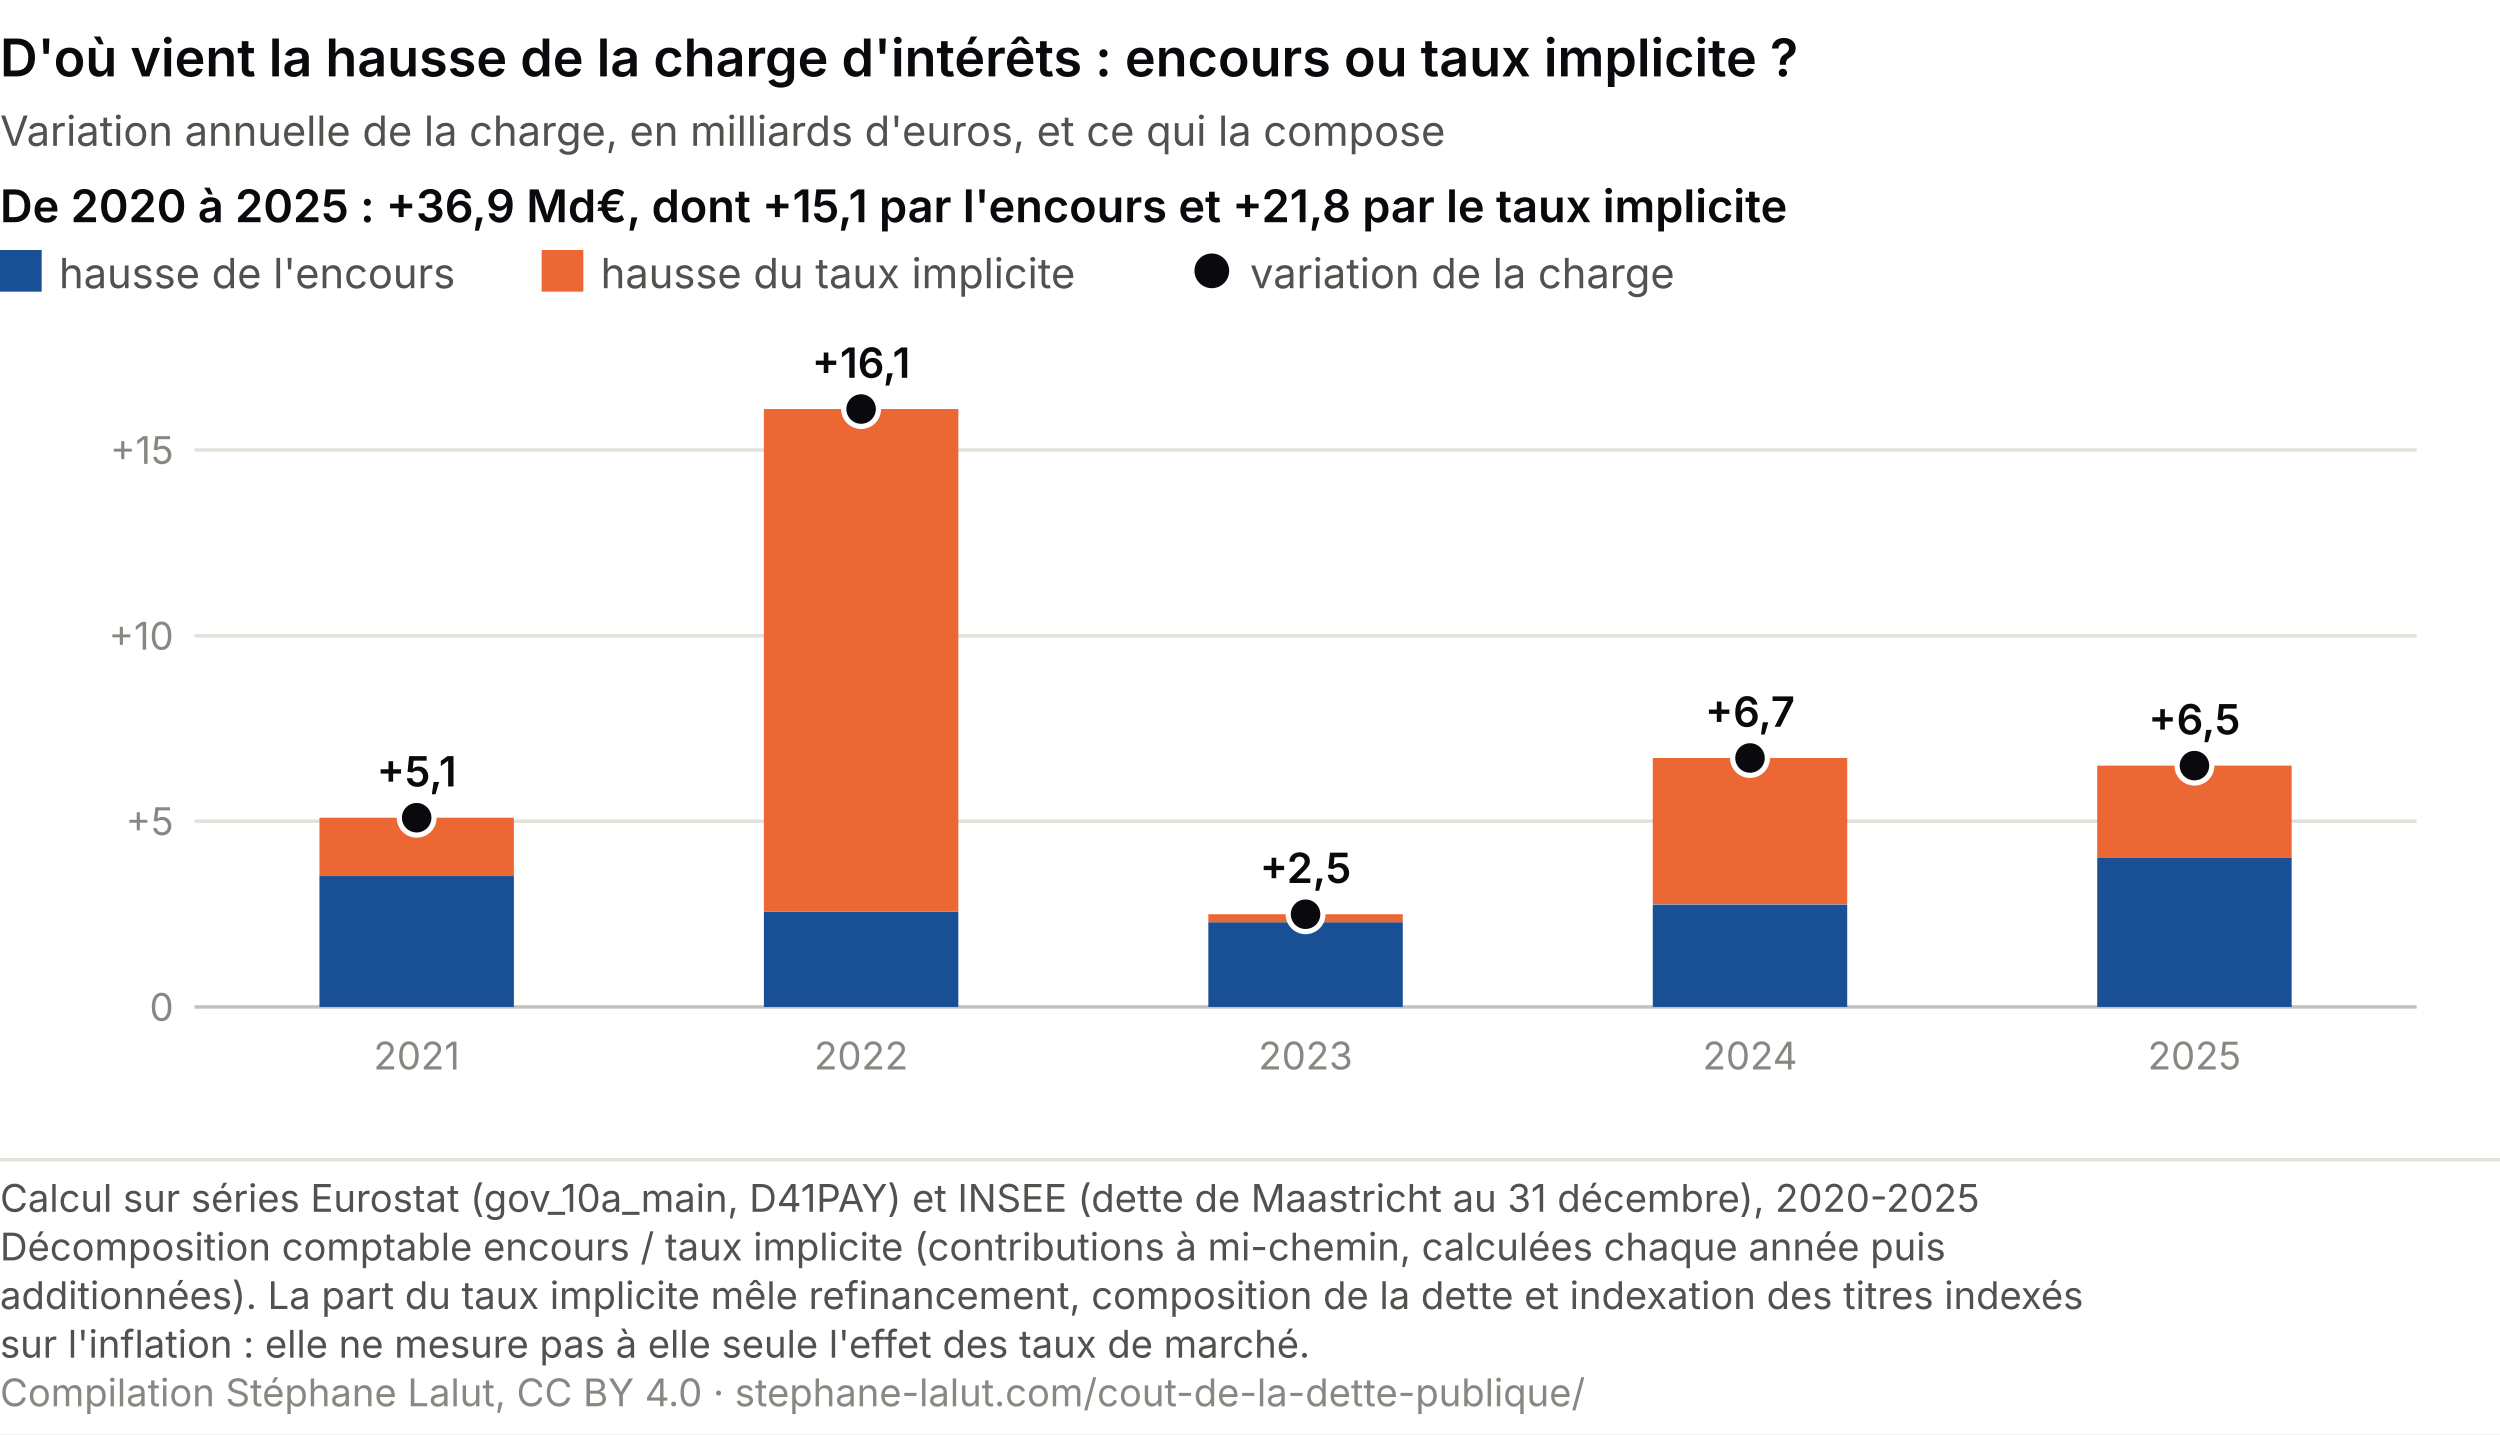
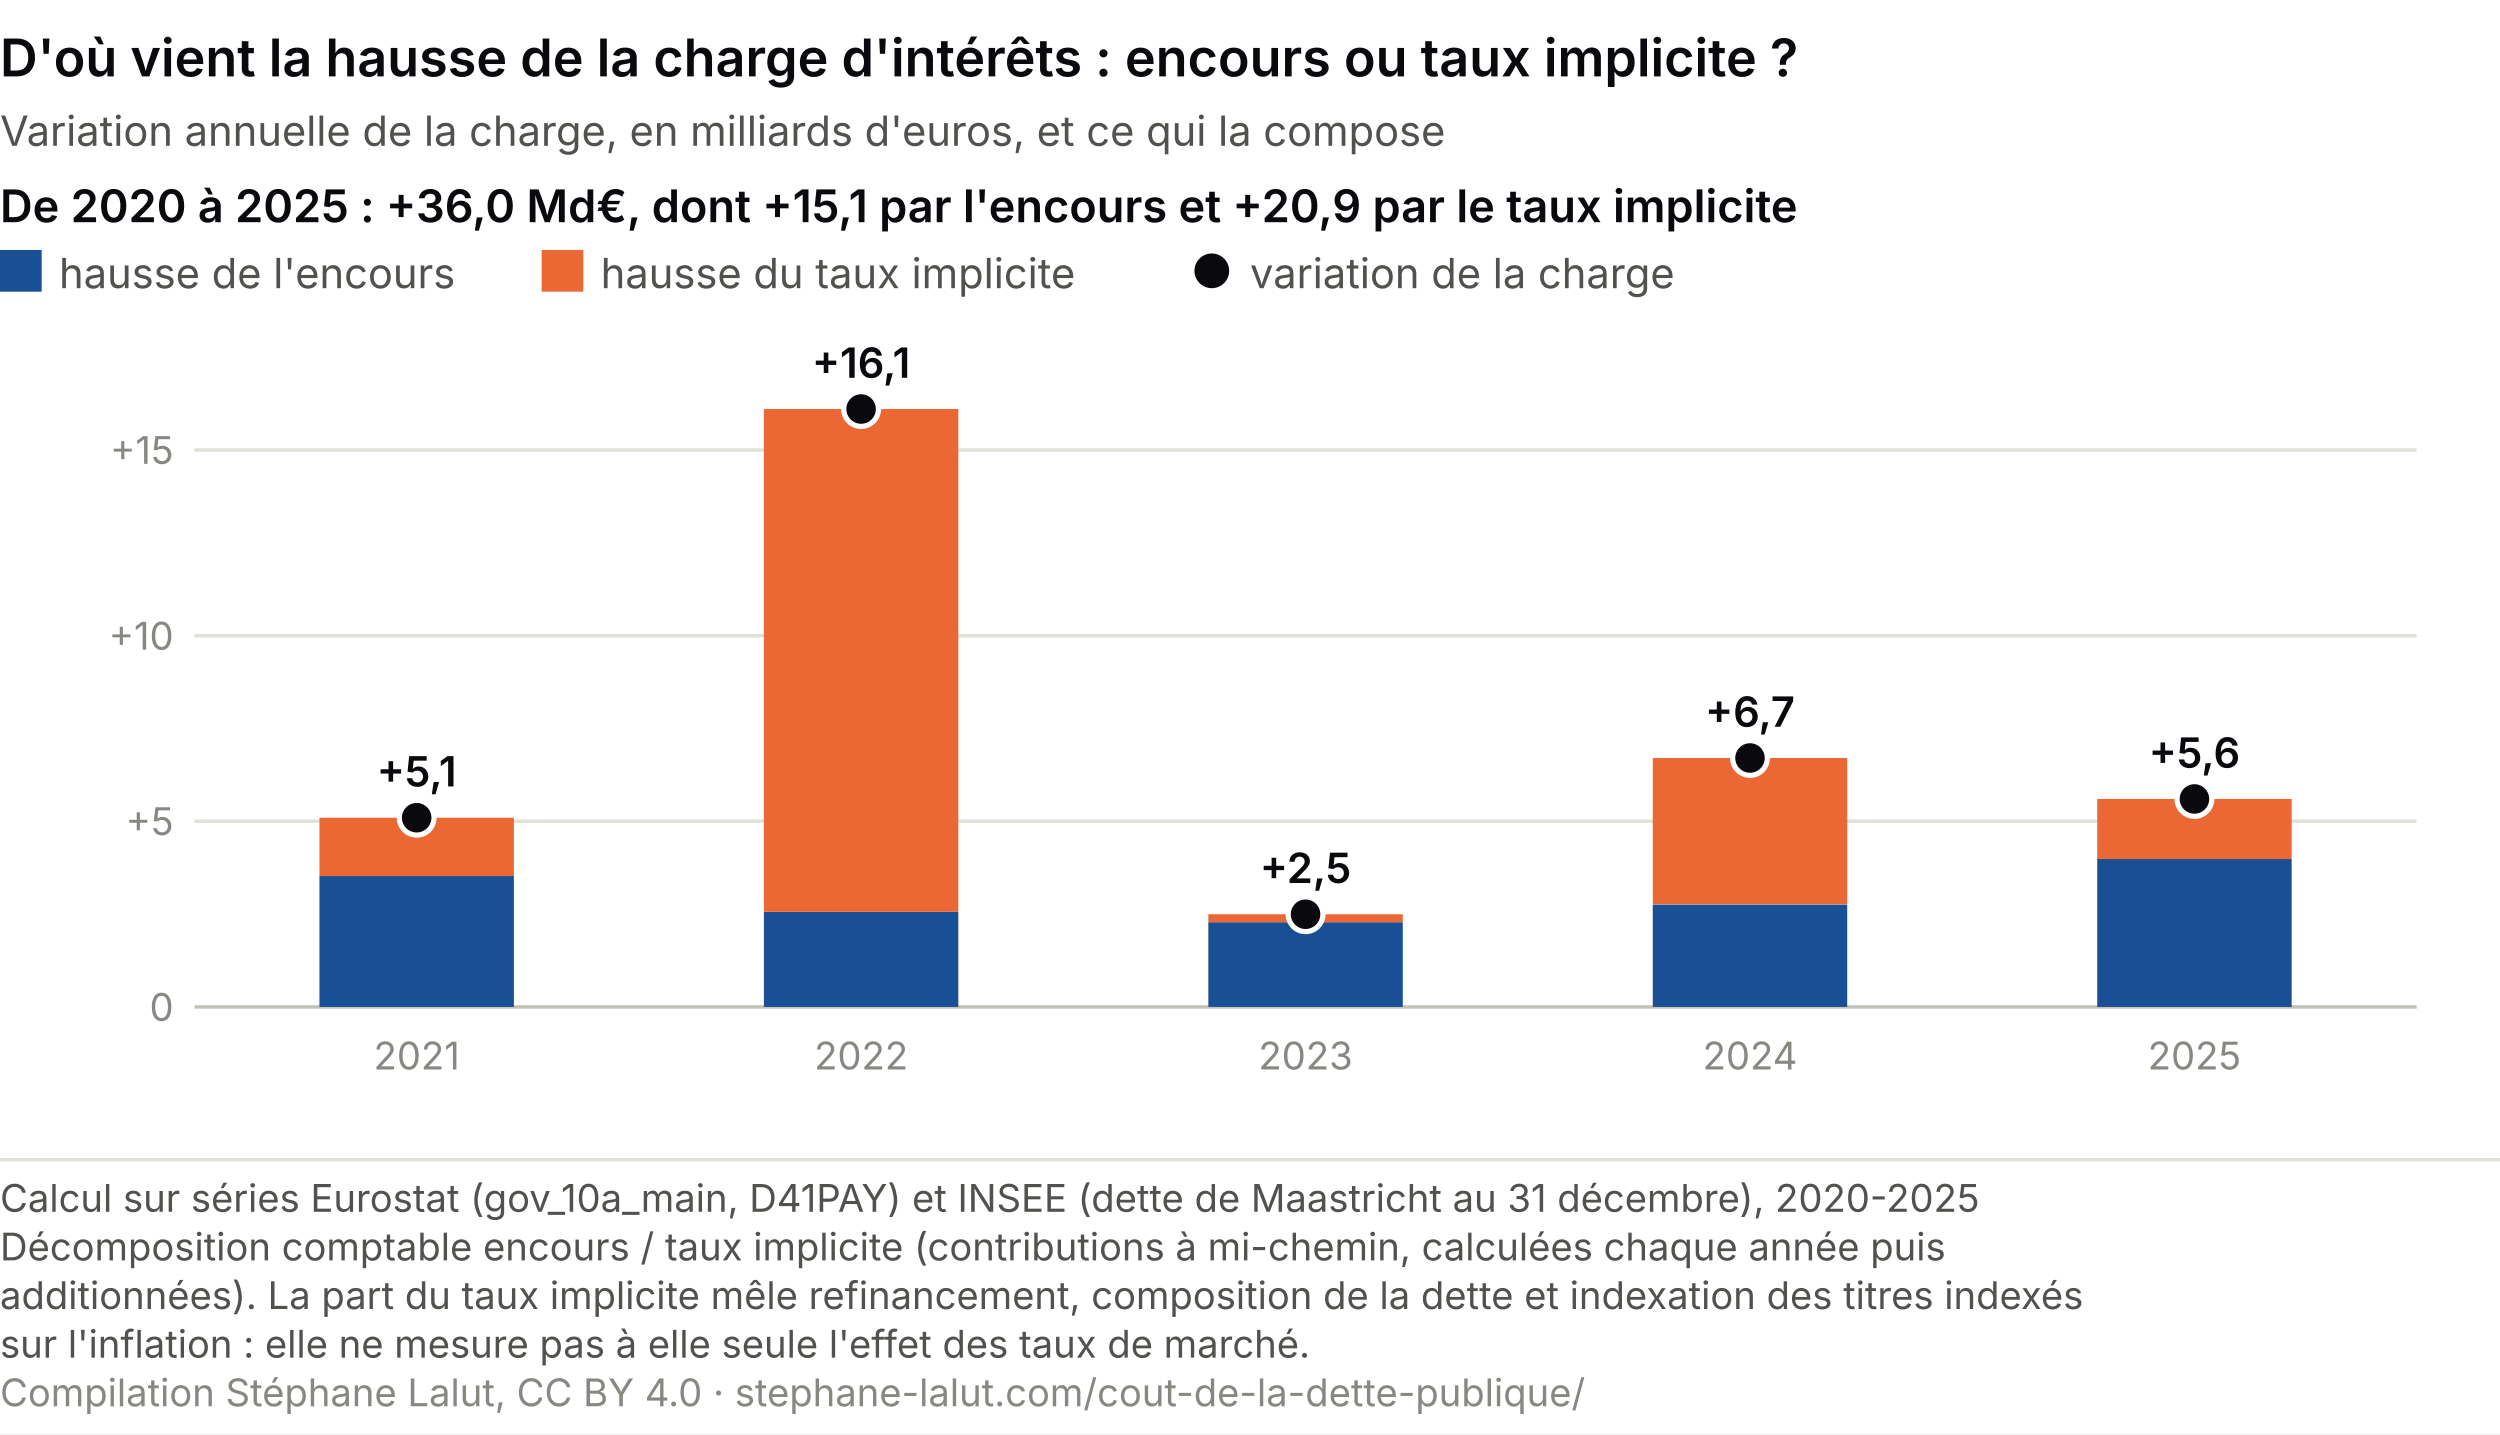
<svg xmlns="http://www.w3.org/2000/svg" viewBox="0 0 720 413" role="img" font-variant-numeric="tabular-nums" aria-labelledby="dc-t dc-d" font-family="system-ui, -apple-system, Segoe UI, sans-serif">
  <rect width="720" height="413" fill="#ffffff" />
  <text x="0" y="22" font-size="15" font-weight="600" fill="#0A0A0E">D'où vient la hausse de la charge d'intérêts : encours ou taux implicite ?</text>
  <text x="0" y="42" font-size="12" fill="#52514e">Variation annuelle de la charge, en milliards d'euros, et ce qui la compose</text>
-   <text x="0" y="64" font-size="13" font-weight="600" fill="#0A0A0E">De 2020 à 2025 : +36,9 Md€, dont +15,1 par l'encours et +21,8 par le taux implicite</text>
+   <text x="0" y="64" font-size="13" font-weight="600" fill="#0A0A0E">De 2020 à 2025 : +36,0 Md€, dont +15,1 par l'encours et +20,9 par le taux implicite</text>
  <rect x="0" y="72" width="12" height="12" fill="#184f95" />
  <text x="17" y="83" font-size="12" fill="#52514e">hausse de l'encours</text>
  <rect x="156" y="72" width="12" height="12" fill="#eb6834" />
  <text x="173" y="83" font-size="12" fill="#52514e">hausse du taux implicite</text>
  <circle cx="349" cy="78" r="5" fill="#0A0A0E" />
  <text x="360" y="83" font-size="12" fill="#52514e">variation de la charge</text>
  <line x1="56" y1="290.0" x2="696" y2="290.0" stroke="#c3c2b7" />
  <text x="50" y="294.0" font-size="11" fill="#898781" text-anchor="end">0</text>
  <line x1="56" y1="236.5" x2="696" y2="236.5" stroke="#e1e0d9" />
  <text x="50" y="240.5" font-size="11" fill="#898781" text-anchor="end">+5</text>
  <line x1="56" y1="183.1" x2="696" y2="183.1" stroke="#e1e0d9" />
  <text x="50" y="187.1" font-size="11" fill="#898781" text-anchor="end">+10</text>
  <line x1="56" y1="129.6" x2="696" y2="129.6" stroke="#e1e0d9" />
  <text x="50" y="133.6" font-size="11" fill="#898781" text-anchor="end">+15</text>
  <rect x="92.0" y="252.3" width="56.0" height="37.7" fill="#184f95" />
  <rect x="92.0" y="235.5" width="56.0" height="16.8" fill="#eb6834" />
  <circle cx="120.0" cy="235.5" r="5" fill="#0A0A0E" stroke="#ffffff" stroke-width="1.5" />
  <text x="120.0" y="226.5" font-size="12" font-weight="600" fill="#0A0A0E" text-anchor="middle">+5,1</text>
  <text x="120.0" y="308.0" font-size="11" fill="#898781" text-anchor="middle">2021</text>
  <rect x="220.0" y="262.6" width="56.0" height="27.4" fill="#184f95" />
  <rect x="220.0" y="117.8" width="56.0" height="144.8" fill="#eb6834" />
  <circle cx="248.0" cy="117.8" r="5" fill="#0A0A0E" stroke="#ffffff" stroke-width="1.5" />
  <text x="248.0" y="108.8" font-size="12" font-weight="600" fill="#0A0A0E" text-anchor="middle">+16,1</text>
  <text x="248.0" y="308.0" font-size="11" fill="#898781" text-anchor="middle">2022</text>
  <rect x="348.0" y="265.6" width="56.0" height="24.4" fill="#184f95" />
  <rect x="348.0" y="263.3" width="56.0" height="2.3" fill="#eb6834" />
  <circle cx="376.0" cy="263.3" r="5" fill="#0A0A0E" stroke="#ffffff" stroke-width="1.5" />
  <text x="376.0" y="254.3" font-size="12" font-weight="600" fill="#0A0A0E" text-anchor="middle">+2,5</text>
  <text x="376.0" y="308.0" font-size="11" fill="#898781" text-anchor="middle">2023</text>
  <rect x="476.0" y="260.5" width="56.0" height="29.5" fill="#184f95" />
  <rect x="476.0" y="218.3" width="56.0" height="42.1" fill="#eb6834" />
  <circle cx="504.0" cy="218.3" r="5" fill="#0A0A0E" stroke="#ffffff" stroke-width="1.5" />
  <text x="504.0" y="209.3" font-size="12" font-weight="600" fill="#0A0A0E" text-anchor="middle">+6,7</text>
  <text x="504.0" y="308.0" font-size="11" fill="#898781" text-anchor="middle">2024</text>
-   <rect x="604.0" y="247.1" width="56.0" height="42.9" fill="#184f95" />
-   <rect x="604.0" y="220.5" width="56.0" height="26.6" fill="#eb6834" />
-   <circle cx="632.0" cy="220.5" r="5" fill="#0A0A0E" stroke="#ffffff" stroke-width="1.5" />
-   <text x="632.0" y="211.5" font-size="12" font-weight="600" fill="#0A0A0E" text-anchor="middle">+6,5</text>
+   <rect x="604.0" y="247.4" width="56.0" height="42.6" fill="#184f95" />
+   <rect x="604.0" y="230.1" width="56.0" height="17.3" fill="#eb6834" />
+   <circle cx="632.0" cy="230.1" r="5" fill="#0A0A0E" stroke="#ffffff" stroke-width="1.5" />
+   <text x="632.0" y="221.1" font-size="12" font-weight="600" fill="#0A0A0E" text-anchor="middle">+5,6</text>
  <text x="632.0" y="308.0" font-size="11" fill="#898781" text-anchor="middle">2025</text>
  <line x1="0" y1="334.0" x2="720" y2="334.0" stroke="#e1e0d9" />
  <text class="pied-source" x="0" y="349.0" font-size="11" fill="#52514e">Calcul sur séries Eurostat (gov_10a_main, D41PAY) et INSEE (dette de Maastricht au 31 décembre), 2020-2025</text>
  <text class="pied-note" x="0" y="363.0" font-size="11" fill="#52514e">Décomposition comptable encours / taux implicite (contributions à mi-chemin, calculées chaque année puis</text>
  <text class="pied-note" x="0" y="377.0" font-size="11" fill="#52514e">additionnées). La part du taux implicite mêle refinancement, composition de la dette et indexation des titres indexés</text>
  <text class="pied-note" x="0" y="391.0" font-size="11" fill="#52514e">sur l'inflation : elle ne mesure pas à elle seule l'effet des taux de marché.</text>
  <text class="pied-licence" x="0" y="405.0" font-size="11" fill="#898781">Compilation Stéphane Lalut, CC BY 4.0 · stephane-lalut.com/cout-de-la-dette-publique/</text>
</svg>
